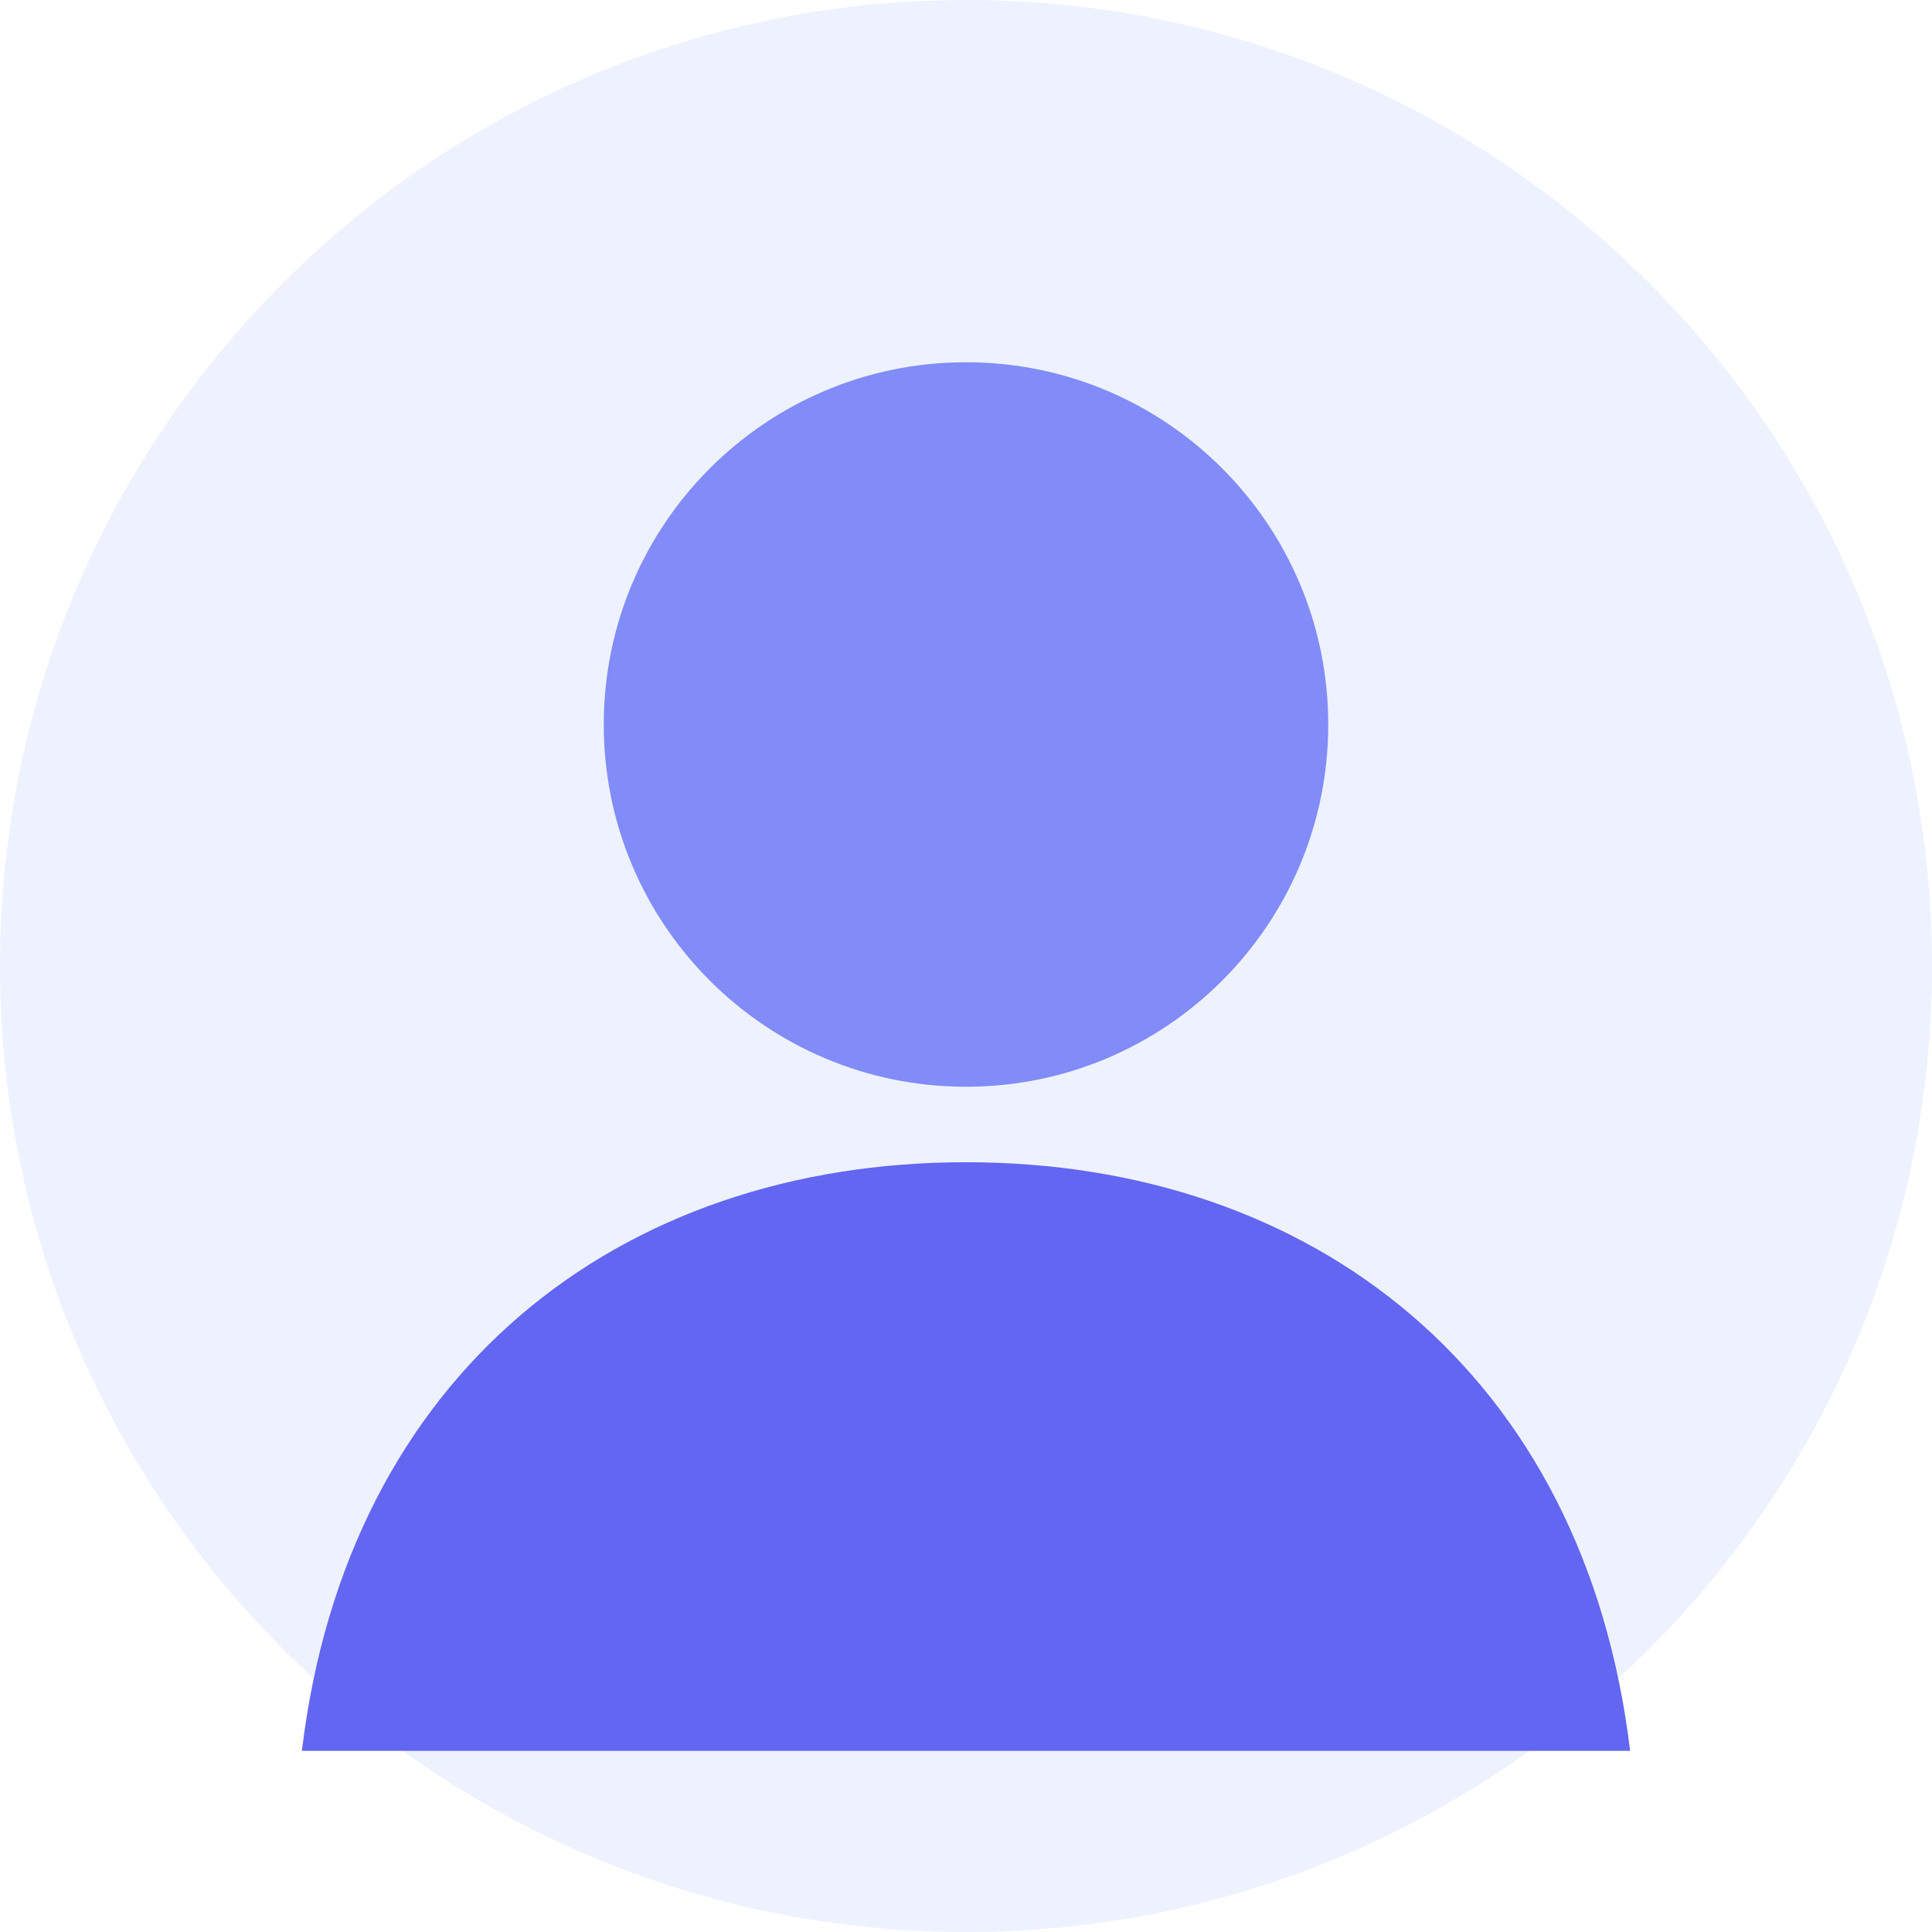
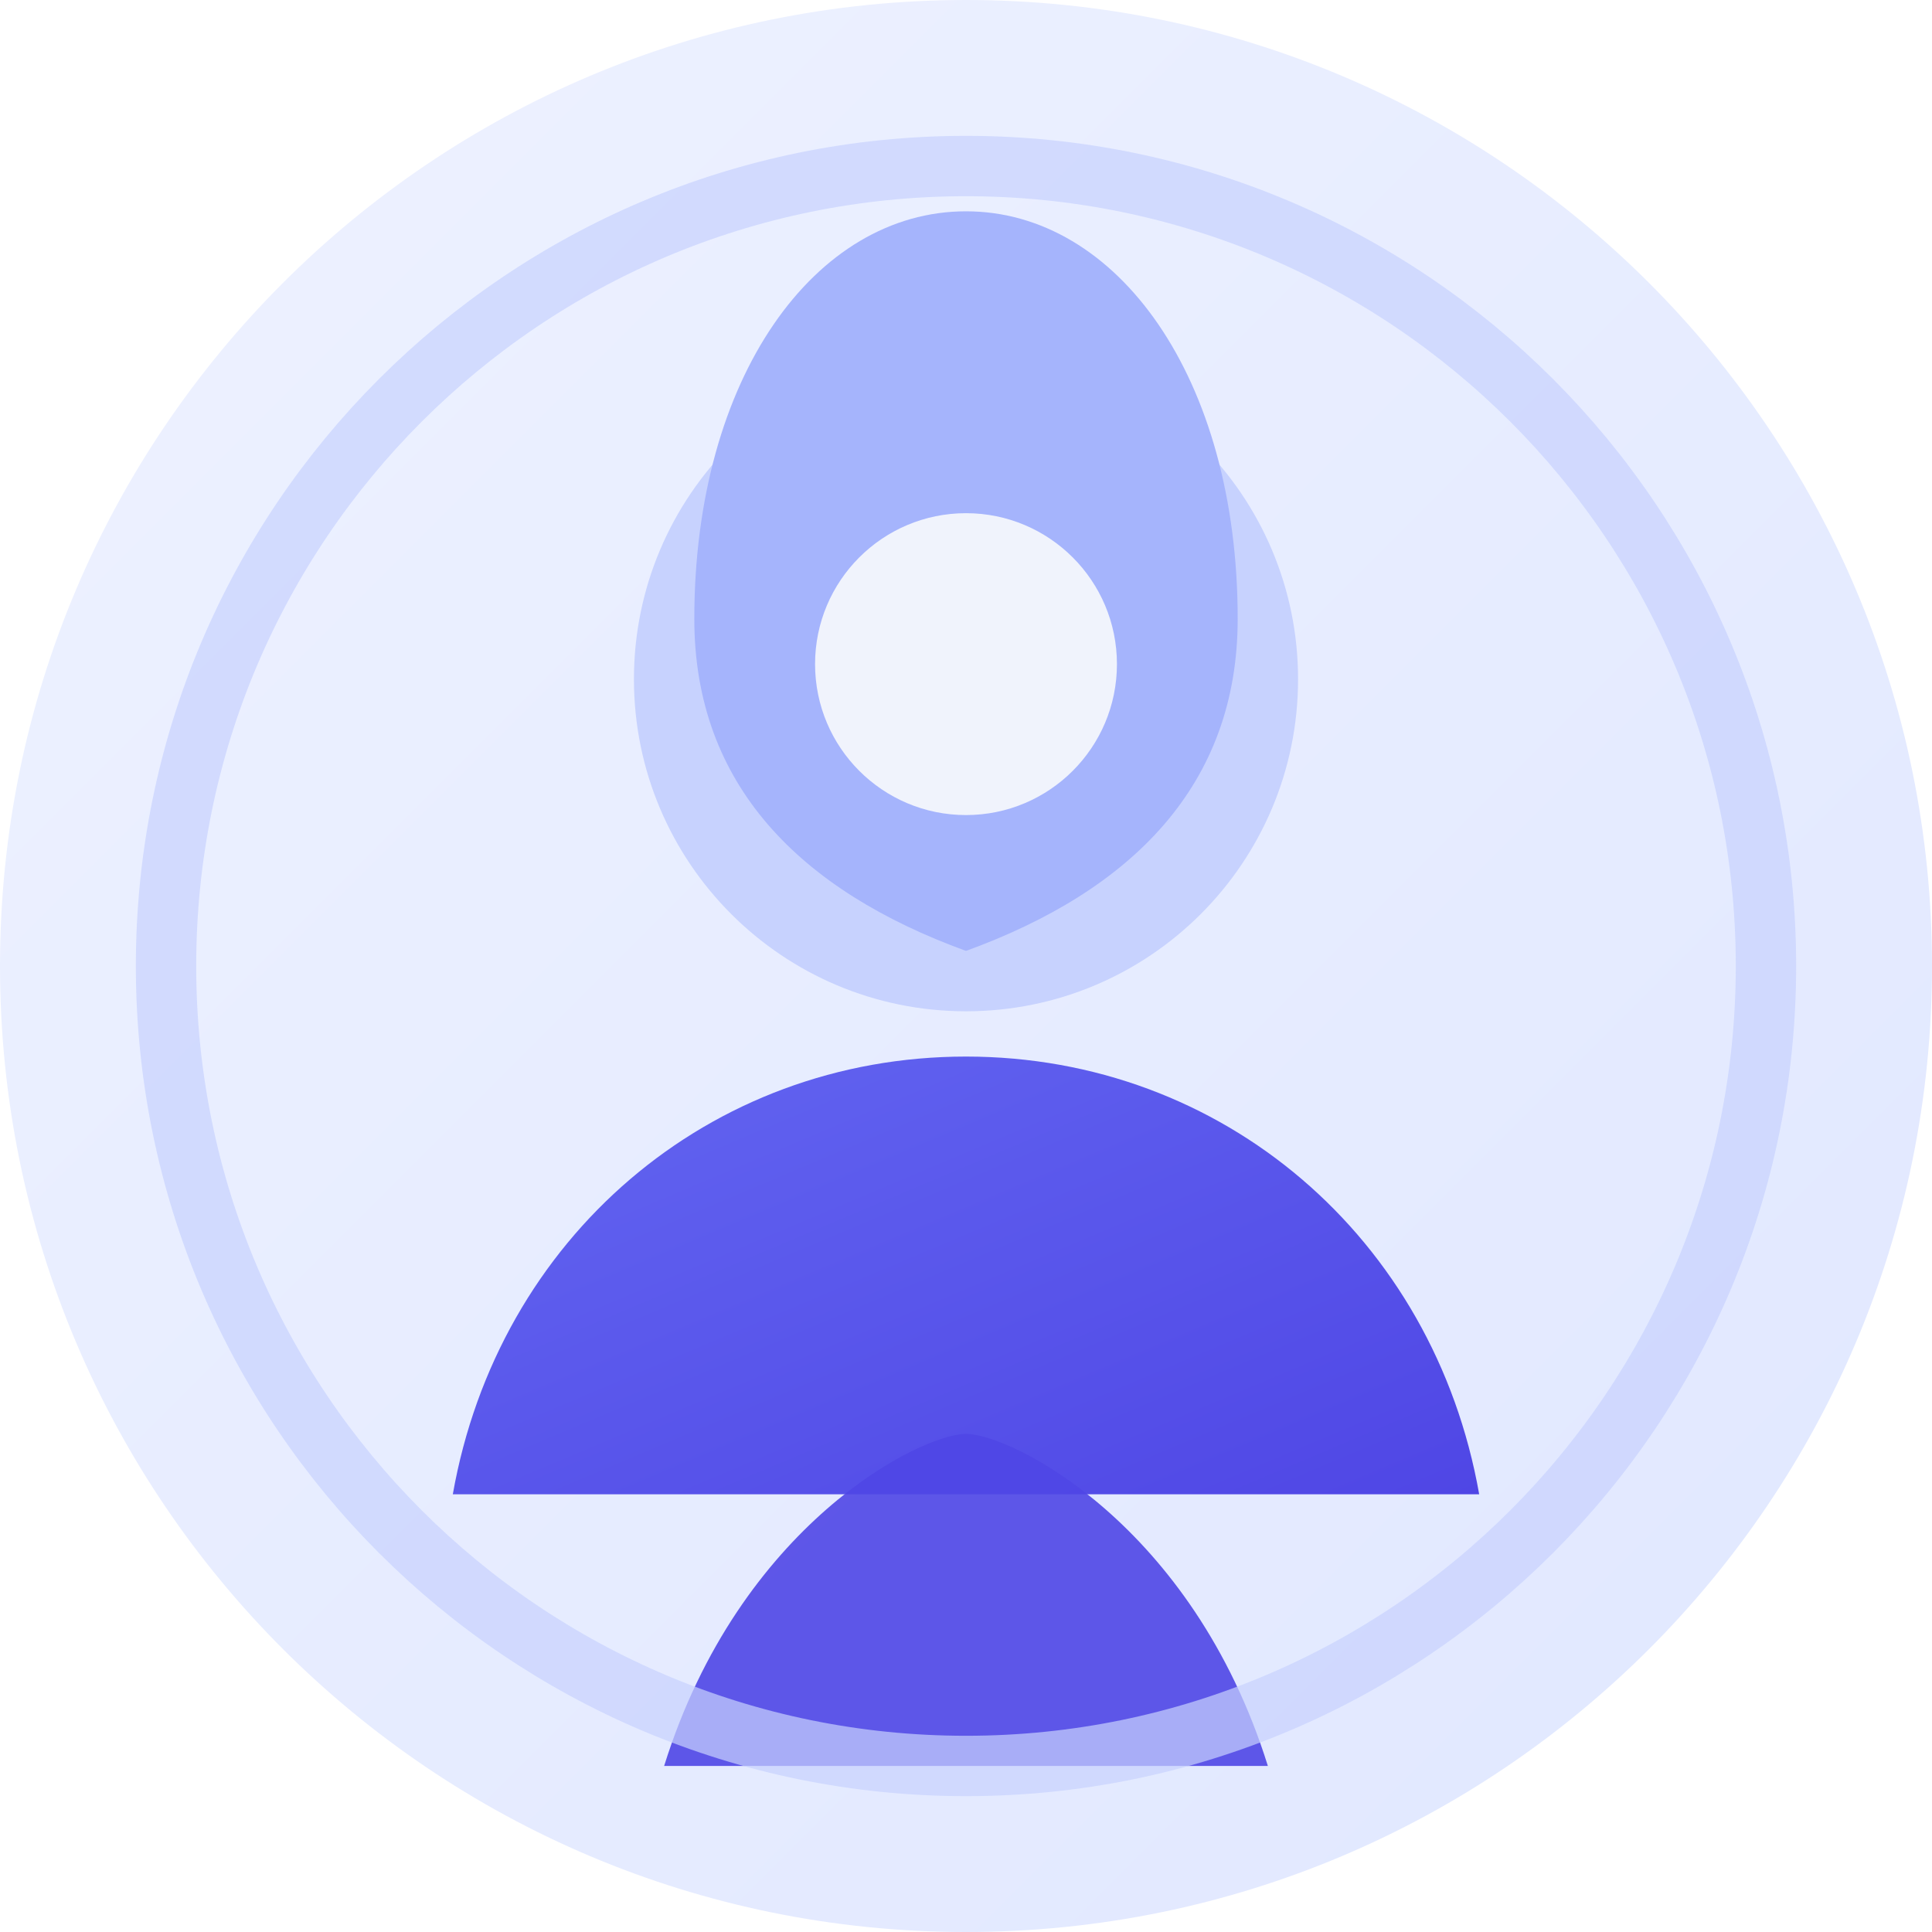
<svg xmlns="http://www.w3.org/2000/svg" viewBox="0 0 128 128" role="img" aria-label="Default profile avatar">
-   <rect width="128" height="128" rx="64" fill="#eef2ff" />
-   <circle cx="64" cy="48" r="24" fill="#818cf8" />
-   <path d="M20 116c3-25 21-39 44-39s41 14 44 39" fill="#6366f1" />
+   <defs>
+     <linearGradient id="bg" x1="0" x2="1" y1="0" y2="1">
+       <stop offset="0%" stop-color="#EEF2FF" />
+       <stop offset="100%" stop-color="#E0E7FF" />
+     </linearGradient>
+     <linearGradient id="shirt" x1="0" x2="1" y1="0" y2="1">
+       <stop offset="0%" stop-color="#6366F1" />
+       <stop offset="100%" stop-color="#4F46E5" />
+     </linearGradient>
+   </defs>
+   <rect width="128" height="128" rx="64" fill="url(#bg)" />
+   <circle cx="64" cy="45" r="22" fill="#C7D2FE" />
+   <path d="M64 70c-17 0-31 12-34 29h68c-3-17-17-29-34-29Z" fill="url(#shirt)" />
+   <path d="M46 41c0-16 8-27 18-27s18 11 18 27c0 11-7 18-18 22-11-4-18-11-18-22Z" fill="#A5B4FC" />
+   <circle cx="64" cy="44" r="10" fill="#F8FAFC" opacity="0.9" />
+   <path d="M44 117c5-16 17-22 20-22 3 0 15 6 20 22" fill="#4F46E5" opacity="0.9" />
+   <circle cx="64" cy="64" r="53" fill="none" stroke="#C7D2FE" stroke-width="4" opacity="0.7" />
</svg>
